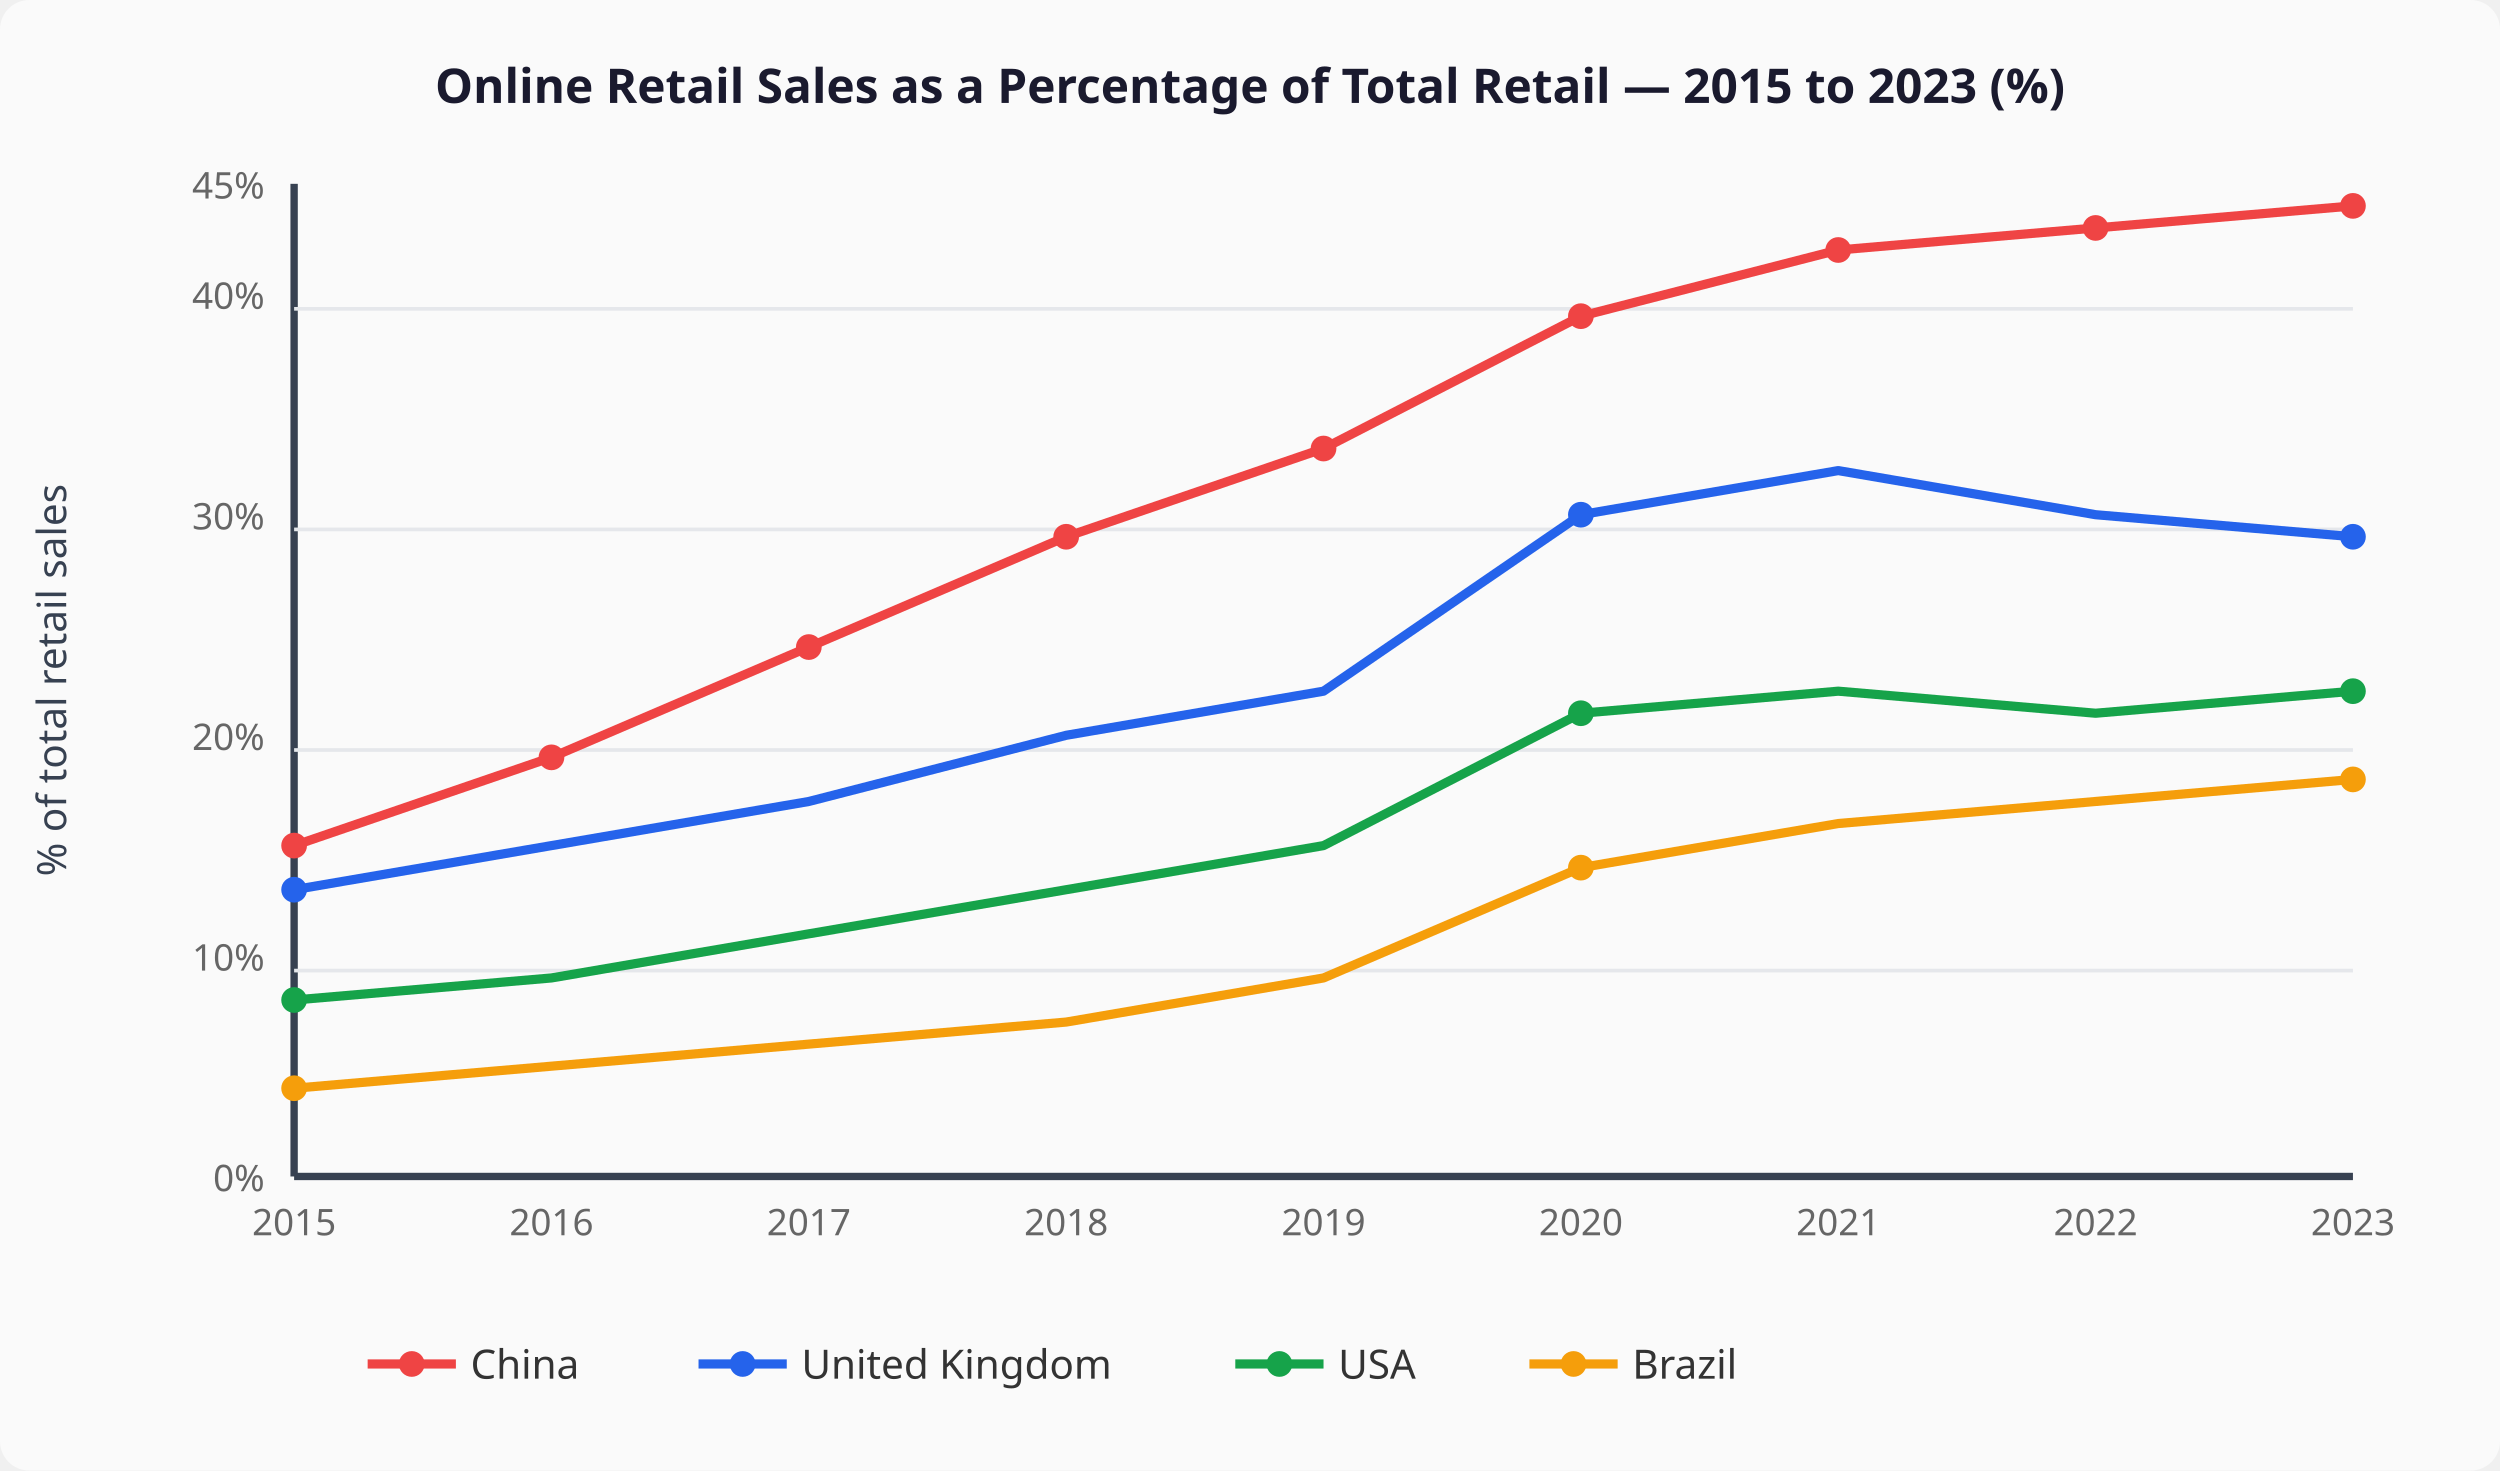
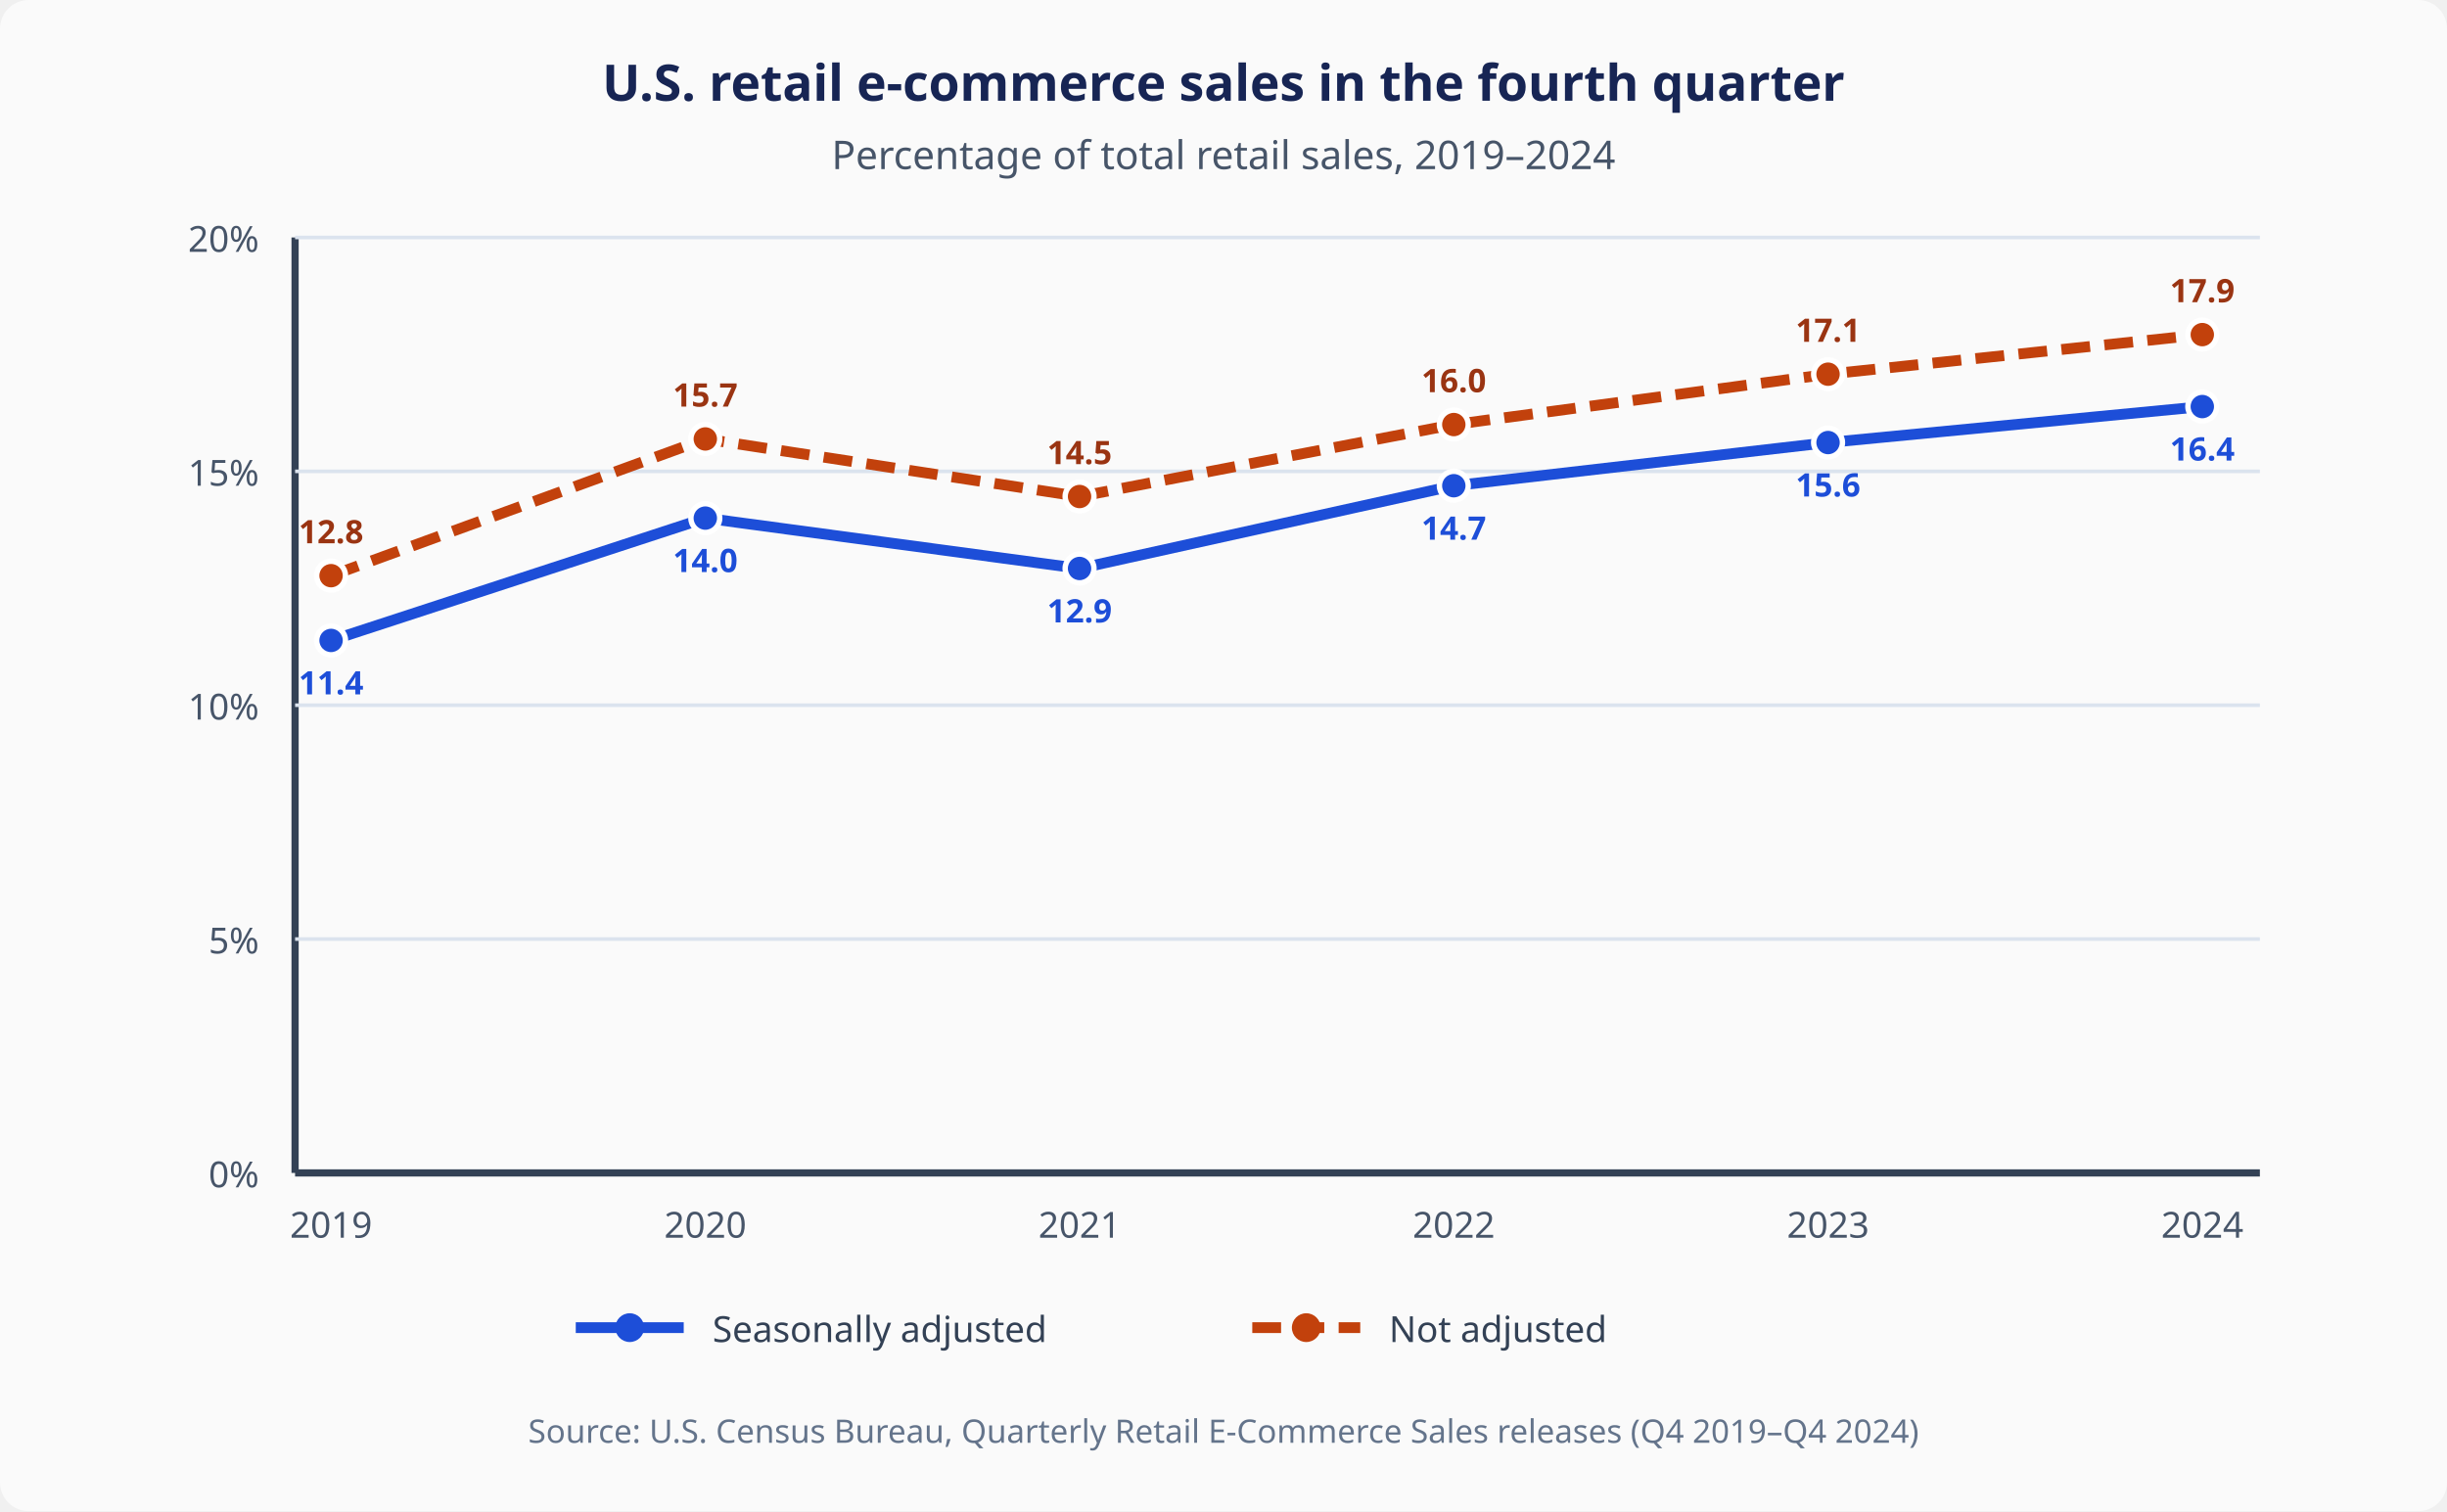
- <svg xmlns="http://www.w3.org/2000/svg" viewBox="0 0 680 400" font-family="system-ui,sans-serif">
-   <rect width="680" height="400" fill="#fafafa" rx="8" />
-   <text x="340" y="28" text-anchor="middle" font-size="13" font-weight="700" fill="#1a1a2e">Online Retail Sales as a Percentage of Total Retail — 2015 to 2023 (%)</text>
-   <line x1="80" y1="50" x2="80" y2="320" stroke="#374151" stroke-width="2" />
-   <line x1="80" y1="320" x2="640" y2="320" stroke="#374151" stroke-width="2" />
-   <text x="72" y="324" text-anchor="end" font-size="10" fill="#666">0%</text>
-   <text x="72" y="264" text-anchor="end" font-size="10" fill="#666">10%</text>
-   <text x="72" y="204" text-anchor="end" font-size="10" fill="#666">20%</text>
-   <text x="72" y="144" text-anchor="end" font-size="10" fill="#666">30%</text>
-   <text x="72" y="84" text-anchor="end" font-size="10" fill="#666">40%</text>
-   <text x="72" y="54" text-anchor="end" font-size="10" fill="#666">45%</text>
-   <line x1="80" y1="264" x2="640" y2="264" stroke="#e5e7eb" stroke-width="1" />
-   <line x1="80" y1="204" x2="640" y2="204" stroke="#e5e7eb" stroke-width="1" />
-   <line x1="80" y1="144" x2="640" y2="144" stroke="#e5e7eb" stroke-width="1" />
-   <line x1="80" y1="84" x2="640" y2="84" stroke="#e5e7eb" stroke-width="1" />
-   <text x="80" y="336" text-anchor="middle" font-size="10" fill="#666">2015</text>
-   <text x="150" y="336" text-anchor="middle" font-size="10" fill="#666">2016</text>
-   <text x="220" y="336" text-anchor="middle" font-size="10" fill="#666">2017</text>
-   <text x="290" y="336" text-anchor="middle" font-size="10" fill="#666">2018</text>
-   <text x="360" y="336" text-anchor="middle" font-size="10" fill="#666">2019</text>
-   <text x="430" y="336" text-anchor="middle" font-size="10" fill="#666">2020</text>
-   <text x="500" y="336" text-anchor="middle" font-size="10" fill="#666">2021</text>
-   <text x="570" y="336" text-anchor="middle" font-size="10" fill="#666">2022</text>
-   <text x="640" y="336" text-anchor="middle" font-size="10" fill="#666">2023</text>
-   <polyline points="80,230 150,206 220,176 290,146 360,122 430,86 500,68 570,62 640,56" fill="none" stroke="#ef4444" stroke-width="2.5" stroke-linejoin="round" />
-   <polyline points="80,242 150,230 220,218 290,200 360,188 430,140 500,128 570,140 640,146" fill="none" stroke="#2563eb" stroke-width="2.5" stroke-linejoin="round" />
-   <polyline points="80,272 150,266 220,254 290,242 360,230 430,194 500,188 570,194 640,188" fill="none" stroke="#16a34a" stroke-width="2.5" stroke-linejoin="round" />
-   <polyline points="80,296 150,290 220,284 290,278 360,266 430,236 500,224 570,218 640,212" fill="none" stroke="#f59e0b" stroke-width="2.5" stroke-linejoin="round" />
-   <circle cx="80" cy="230" r="3.5" fill="#ef4444" />
-   <circle cx="150" cy="206" r="3.5" fill="#ef4444" />
-   <circle cx="220" cy="176" r="3.5" fill="#ef4444" />
-   <circle cx="290" cy="146" r="3.5" fill="#ef4444" />
-   <circle cx="360" cy="122" r="3.5" fill="#ef4444" />
-   <circle cx="430" cy="86" r="3.5" fill="#ef4444" />
-   <circle cx="500" cy="68" r="3.5" fill="#ef4444" />
-   <circle cx="570" cy="62" r="3.5" fill="#ef4444" />
-   <circle cx="640" cy="56" r="3.5" fill="#ef4444" />
-   <circle cx="80" cy="242" r="3.5" fill="#2563eb" />
-   <circle cx="430" cy="140" r="3.5" fill="#2563eb" />
-   <circle cx="640" cy="146" r="3.5" fill="#2563eb" />
-   <circle cx="80" cy="272" r="3.5" fill="#16a34a" />
-   <circle cx="430" cy="194" r="3.5" fill="#16a34a" />
-   <circle cx="640" cy="188" r="3.5" fill="#16a34a" />
-   <circle cx="80" cy="296" r="3.5" fill="#f59e0b" />
-   <circle cx="430" cy="236" r="3.5" fill="#f59e0b" />
-   <circle cx="640" cy="212" r="3.5" fill="#f59e0b" />
-   <text transform="rotate(-90)" x="-185" y="18" text-anchor="middle" font-size="11" fill="#374151">% of total retail sales</text>
-   <line x1="100" y1="371" x2="124" y2="371" stroke="#ef4444" stroke-width="2.5" />
-   <circle cx="112" cy="371" r="3.5" fill="#ef4444" />
-   <text x="128" y="375" font-size="11" fill="#333">China</text>
-   <line x1="190" y1="371" x2="214" y2="371" stroke="#2563eb" stroke-width="2.5" />
-   <circle cx="202" cy="371" r="3.5" fill="#2563eb" />
-   <text x="218" y="375" font-size="11" fill="#333">United Kingdom</text>
-   <line x1="336" y1="371" x2="360" y2="371" stroke="#16a34a" stroke-width="2.5" />
-   <circle cx="348" cy="371" r="3.5" fill="#16a34a" />
-   <text x="364" y="375" font-size="11" fill="#333">USA</text>
-   <line x1="416" y1="371" x2="440" y2="371" stroke="#f59e0b" stroke-width="2.5" />
-   <circle cx="428" cy="371" r="3.5" fill="#f59e0b" />
-   <text x="444" y="375" font-size="11" fill="#333">Brazil</text>
+ <svg xmlns="http://www.w3.org/2000/svg" viewBox="0 0 680 420" font-family="system-ui,sans-serif" role="img" aria-labelledby="title description">
+   <rect width="680" height="420" fill="#fafafa" rx="8" />
+   <text x="340" y="28" text-anchor="middle" font-size="14" font-weight="700" fill="#172554">U.S. retail e-commerce sales in the fourth quarter</text>
+   <text x="340" y="47" text-anchor="middle" font-size="11" fill="#475569">Percentage of total retail sales, 2019–2024</text>
+   <line x1="82" y1="66" x2="82" y2="326" stroke="#334155" stroke-width="2" />
+   <line x1="82" y1="326" x2="628" y2="326" stroke="#334155" stroke-width="2" />
+   <g font-size="10" fill="#475569" text-anchor="end">
+     <text x="72" y="330">0%</text>
+     <text x="72" y="265">5%</text>
+     <text x="72" y="200">10%</text>
+     <text x="72" y="135">15%</text>
+     <text x="72" y="70">20%</text>
+   </g>
+   <g stroke="#dbe3ee" stroke-width="1">
+     <line x1="82" y1="261" x2="628" y2="261" />
+     <line x1="82" y1="196" x2="628" y2="196" />
+     <line x1="82" y1="131" x2="628" y2="131" />
+     <line x1="82" y1="66" x2="628" y2="66" />
+   </g>
+   <g font-size="10" fill="#475569" text-anchor="middle">
+     <text x="92" y="344">2019</text>
+     <text x="196" y="344">2020</text>
+     <text x="300" y="344">2021</text>
+     <text x="404" y="344">2022</text>
+     <text x="508" y="344">2023</text>
+     <text x="612" y="344">2024</text>
+   </g>
+   <polyline points="92,178 196,144 300,158 404,135 508,123 612,113" fill="none" stroke="#1d4ed8" stroke-width="3" stroke-linejoin="round" />
+   <polyline points="92,160 196,122 300,138 404,118 508,104 612,93" fill="none" stroke="#c2410c" stroke-width="3" stroke-linejoin="round" stroke-dasharray="8 4" />
+   <g fill="#1d4ed8" stroke="#fff" stroke-width="1.5">
+     <circle cx="92" cy="178" r="4" />
+     <circle cx="196" cy="144" r="4" />
+     <circle cx="300" cy="158" r="4" />
+     <circle cx="404" cy="135" r="4" />
+     <circle cx="508" cy="123" r="4" />
+     <circle cx="612" cy="113" r="4" />
+   </g>
+   <g fill="#c2410c" stroke="#fff" stroke-width="1.5">
+     <circle cx="92" cy="160" r="4" />
+     <circle cx="196" cy="122" r="4" />
+     <circle cx="300" cy="138" r="4" />
+     <circle cx="404" cy="118" r="4" />
+     <circle cx="508" cy="104" r="4" />
+     <circle cx="612" cy="93" r="4" />
+   </g>
+   <g font-size="9" font-weight="600" text-anchor="middle">
+     <g fill="#1d4ed8">
+       <text x="92" y="193">11.4</text>
+       <text x="196" y="159">14.0</text>
+       <text x="300" y="173">12.9</text>
+       <text x="404" y="150">14.7</text>
+       <text x="508" y="138">15.6</text>
+       <text x="612" y="128">16.4</text>
+     </g>
+     <g fill="#9a3412">
+       <text x="92" y="151">12.8</text>
+       <text x="196" y="113">15.7</text>
+       <text x="300" y="129">14.5</text>
+       <text x="404" y="109">16.0</text>
+       <text x="508" y="95">17.1</text>
+       <text x="612" y="84">17.9</text>
+     </g>
+   </g>
+   <line x1="160" y1="369" x2="190" y2="369" stroke="#1d4ed8" stroke-width="3" />
+   <circle cx="175" cy="369" r="4" fill="#1d4ed8" />
+   <text x="198" y="373" font-size="10" fill="#334155">Seasonally adjusted</text>
+   <line x1="348" y1="369" x2="378" y2="369" stroke="#c2410c" stroke-width="3" stroke-dasharray="8 4" />
+   <circle cx="363" cy="369" r="4" fill="#c2410c" />
+   <text x="386" y="373" font-size="10" fill="#334155">Not adjusted</text>
+   <text x="340" y="401" text-anchor="middle" font-size="9" fill="#64748b">Source: U.S. Census Bureau, Quarterly Retail E-Commerce Sales releases (Q4 2019–Q4 2024)</text>
</svg>
